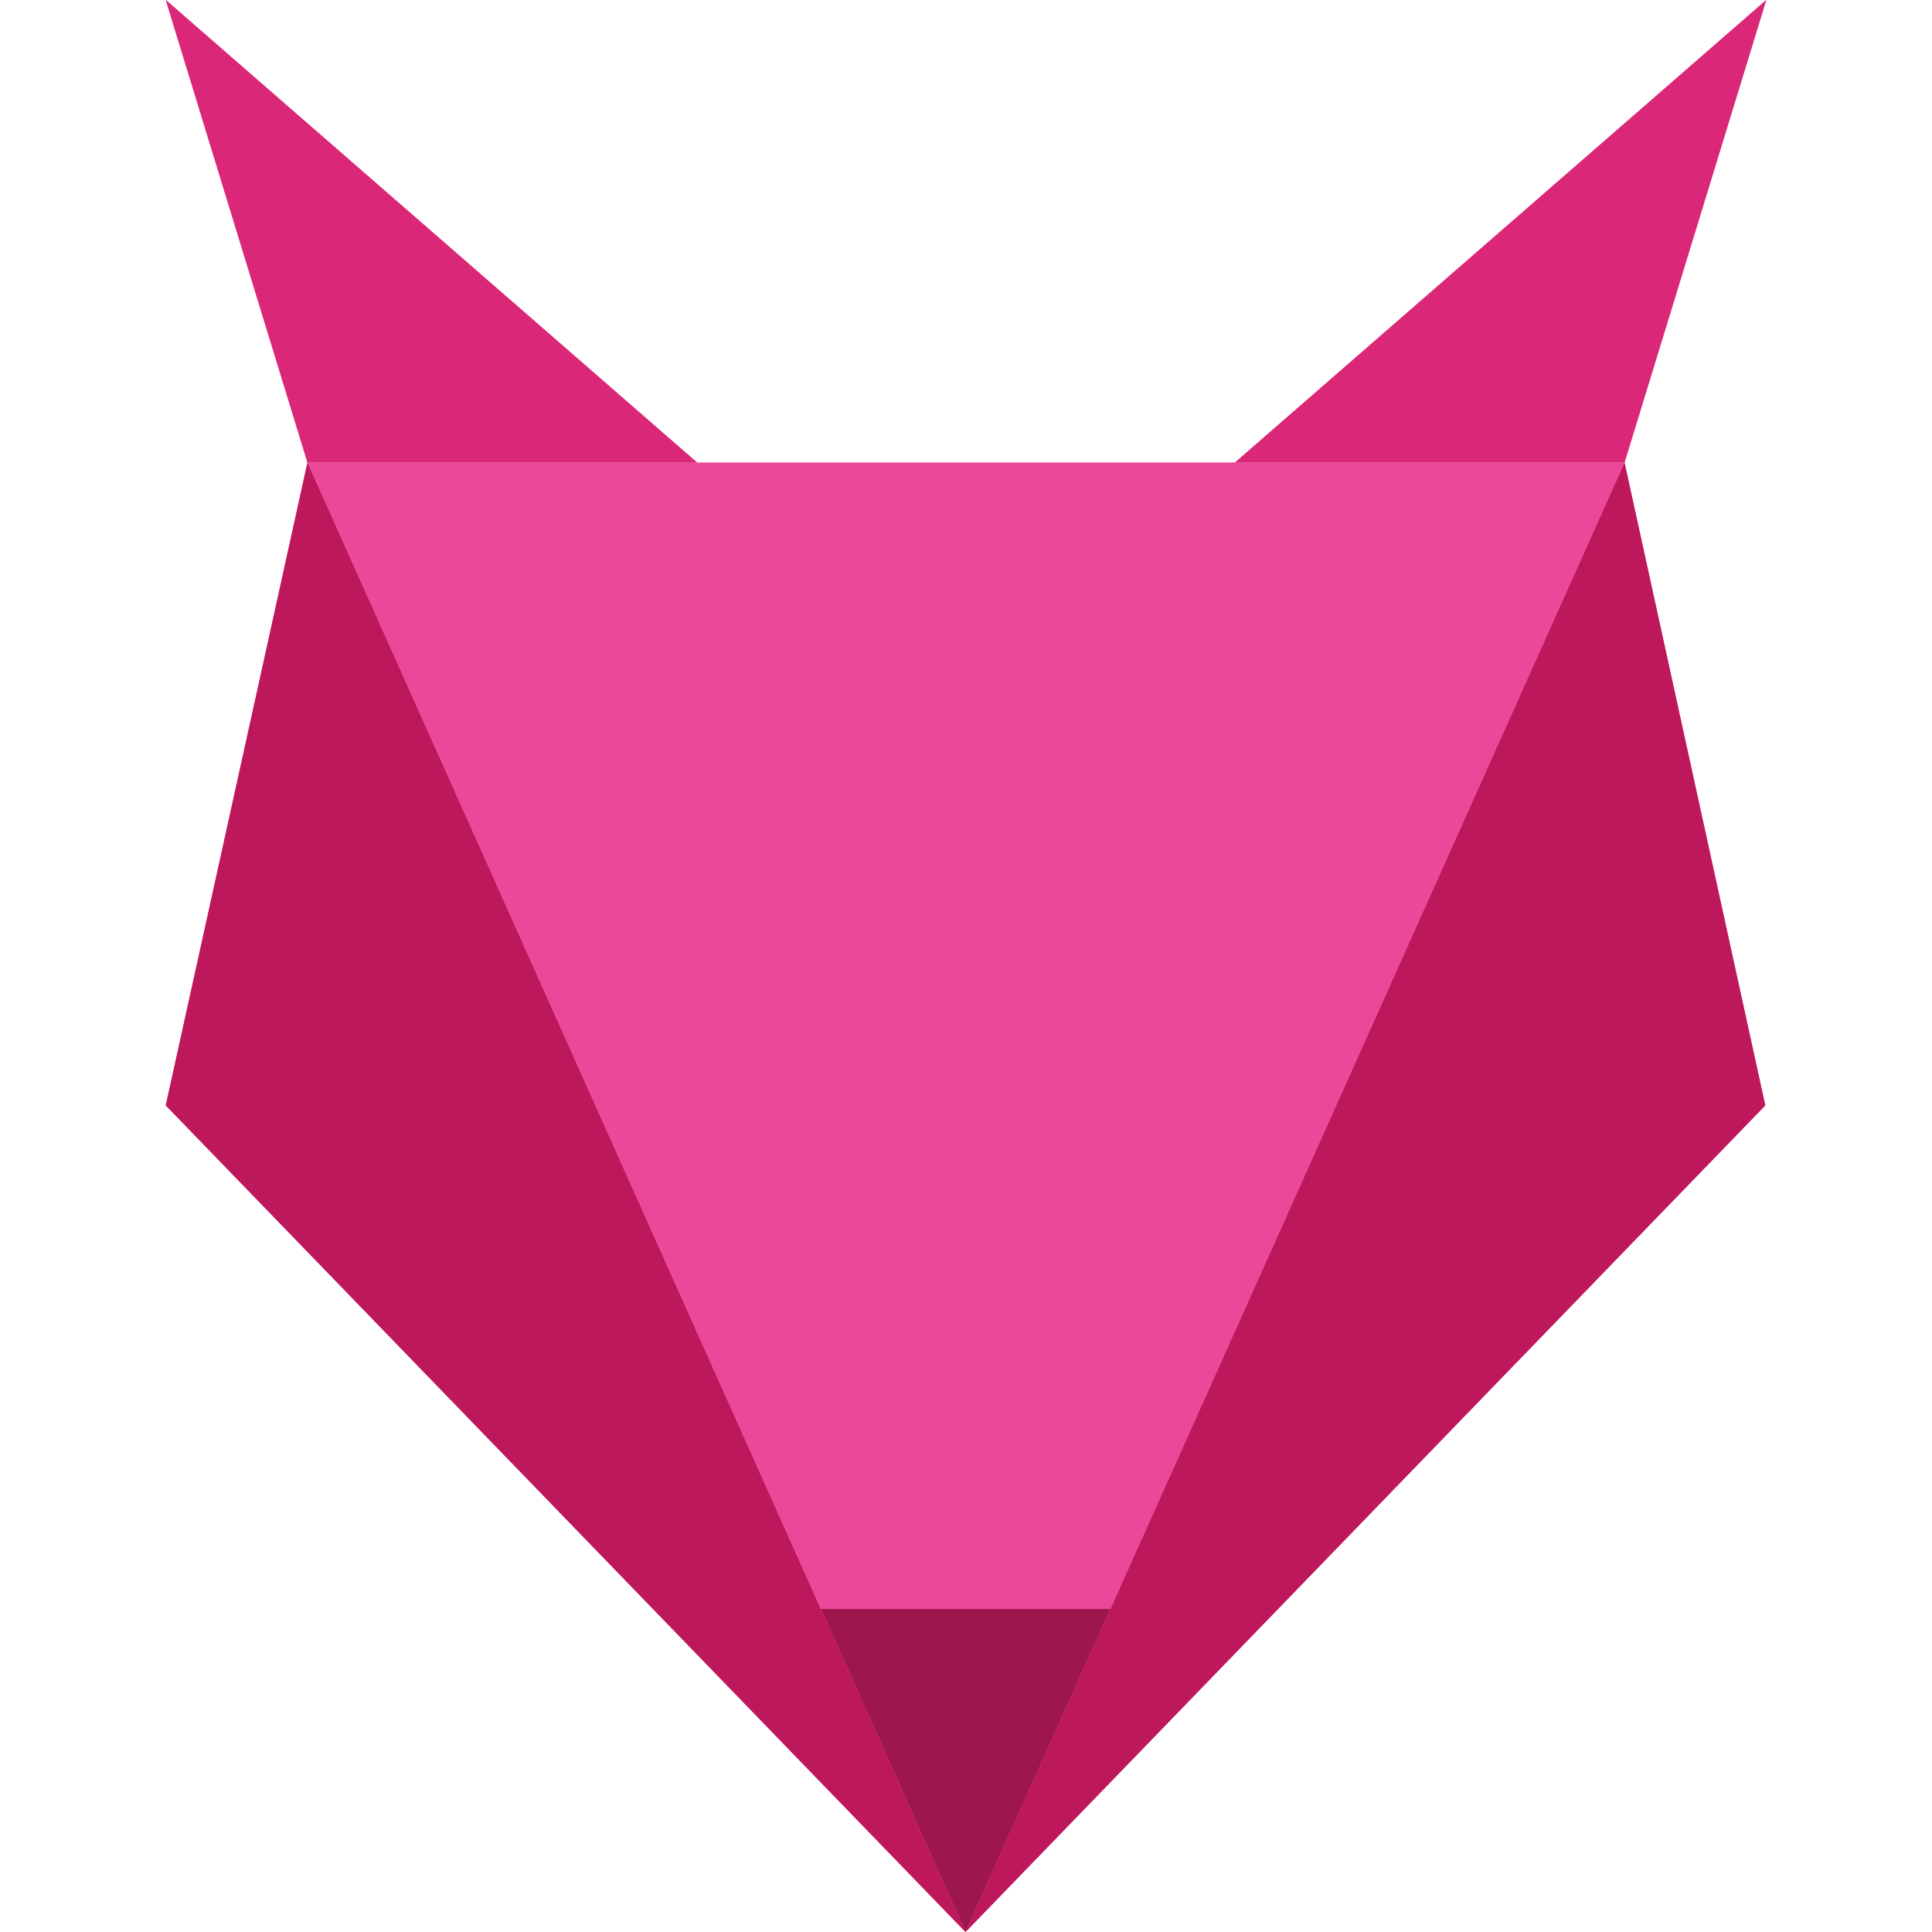
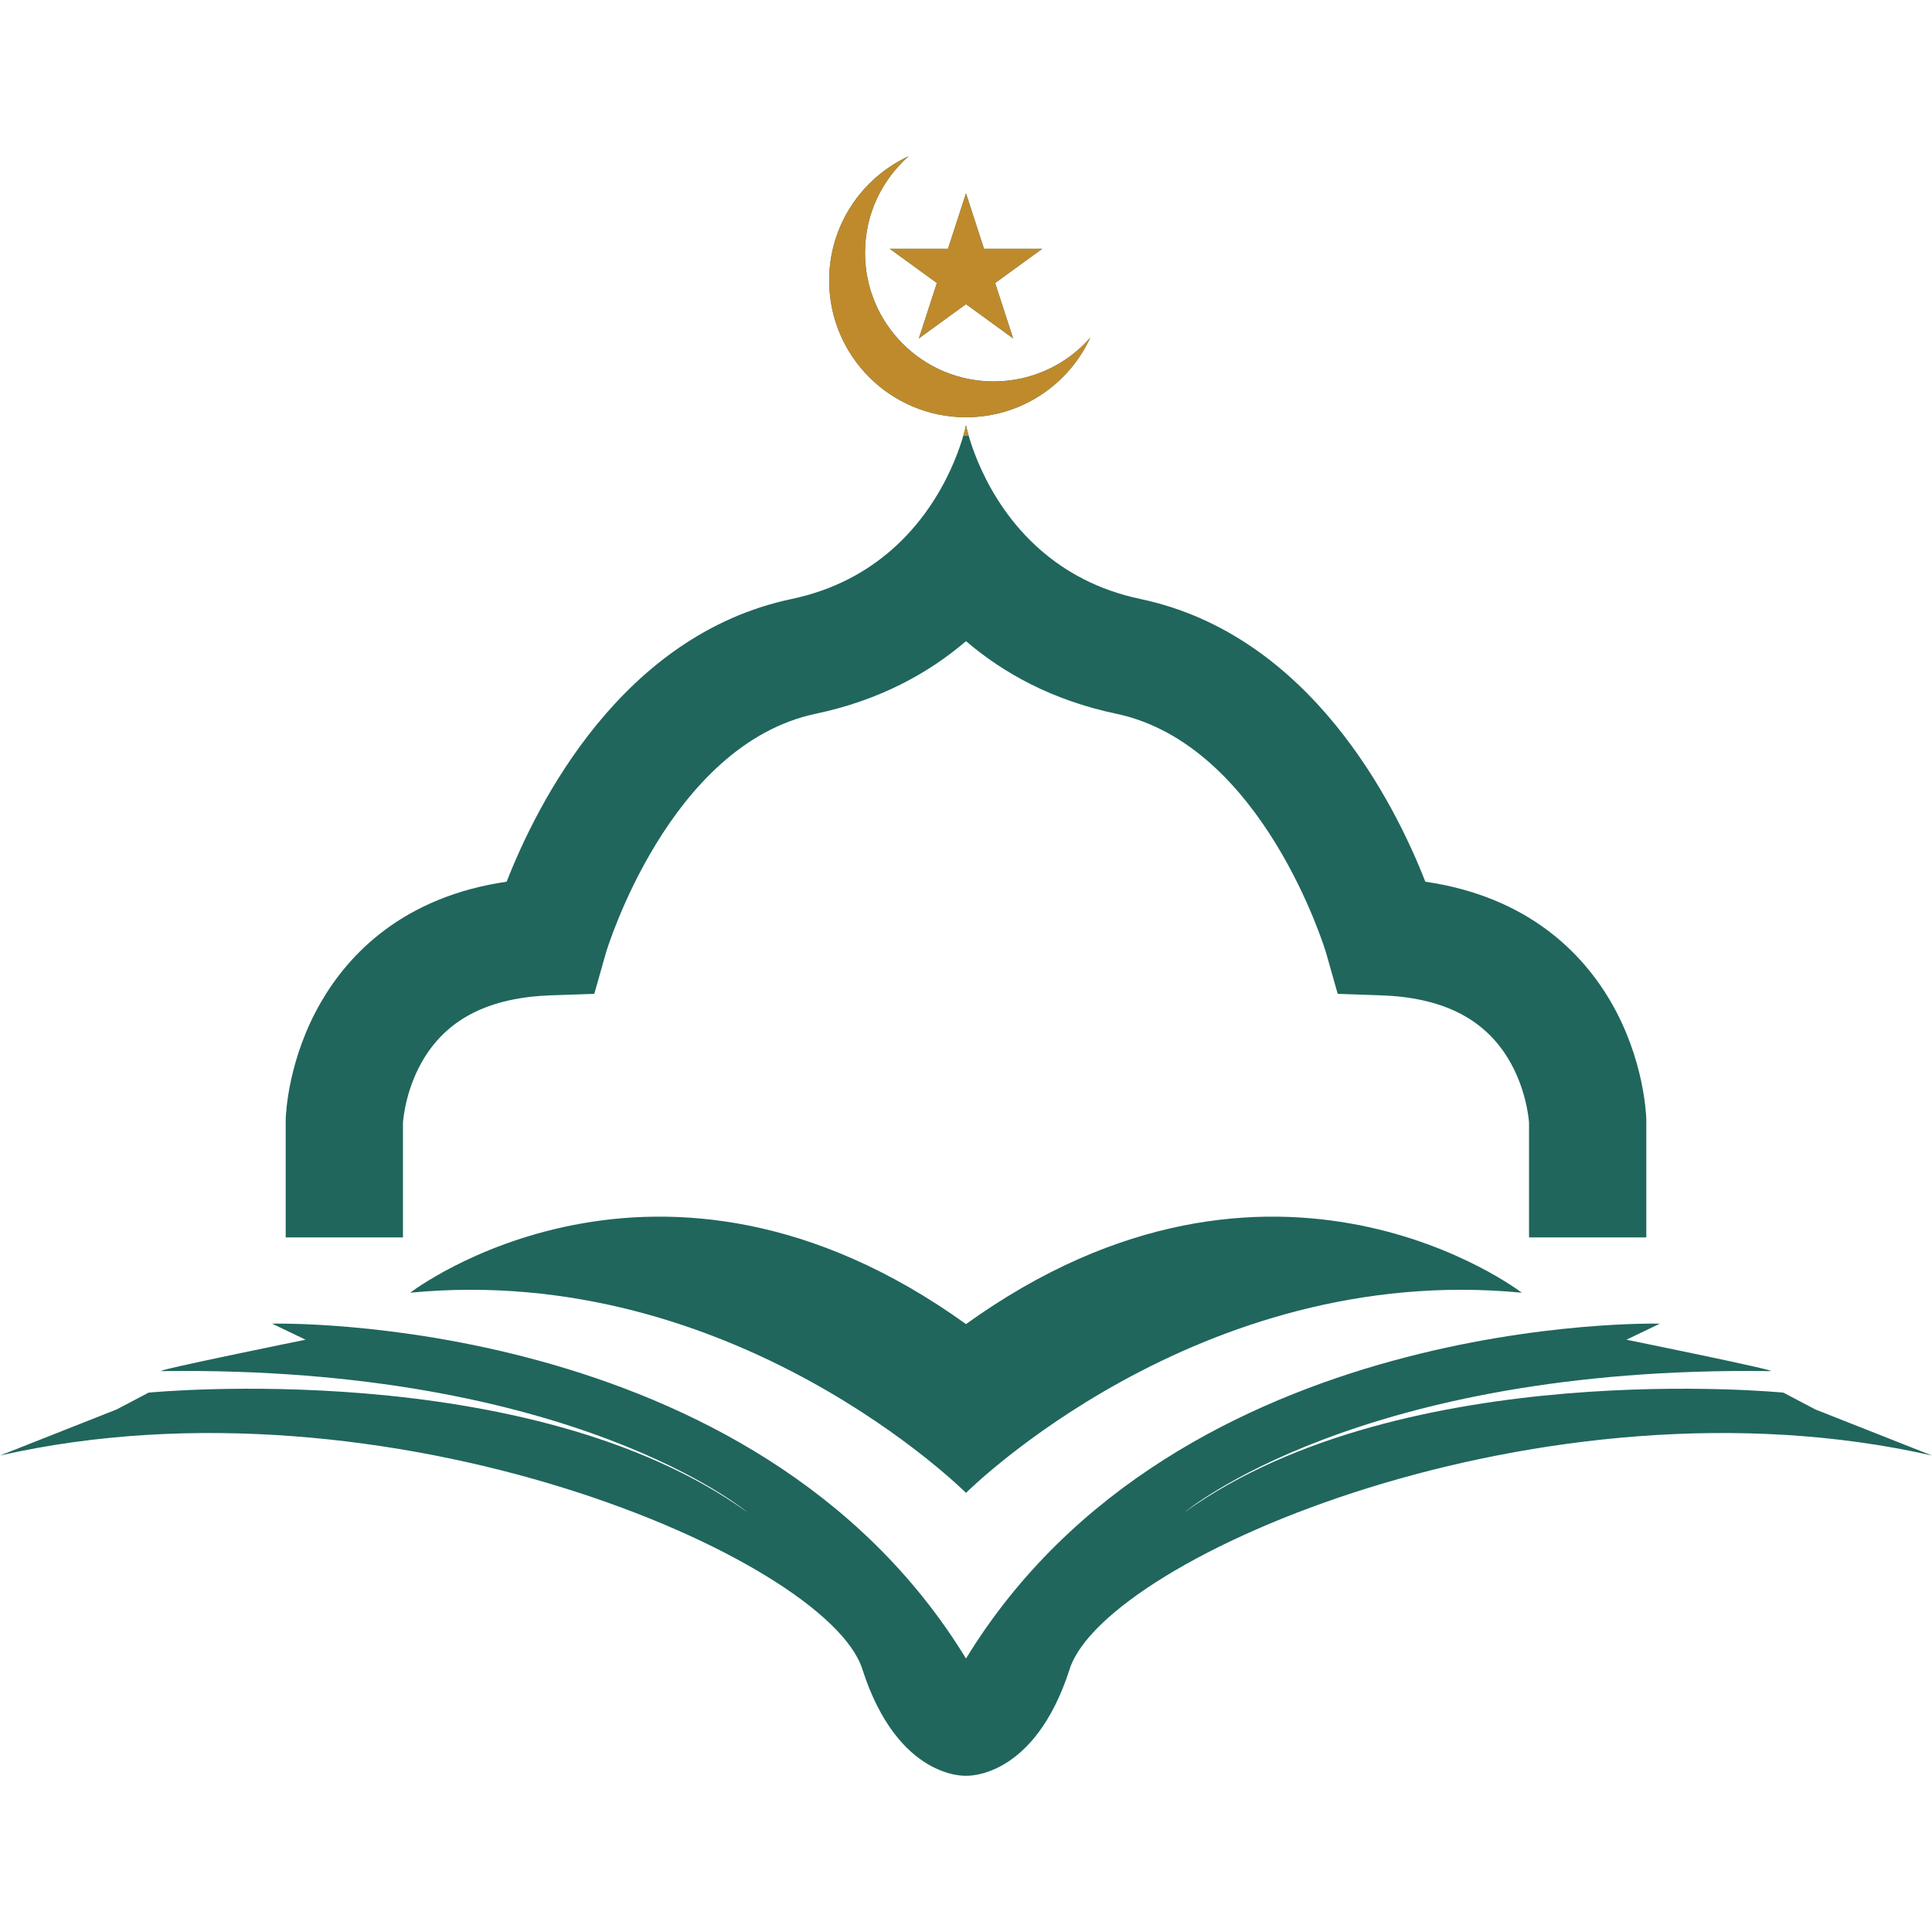
- <svg xmlns="http://www.w3.org/2000/svg" width="48" height="48" viewBox="0 0 48 48" fill="none">
-   <path fill-rule="evenodd" clip-rule="evenodd" d="M4.118 27.464L7.639 11.491L23.988 48L4.118 27.464Z" fill="#EC4899" />
-   <path fill-rule="evenodd" clip-rule="evenodd" d="M43.858 27.464L40.361 11.491L23.988 48L43.858 27.464Z" fill="#EC4899" />
-   <path fill-rule="evenodd" clip-rule="evenodd" d="M7.639 11.491L4.119 0L17.318 11.491H7.639Z" fill="#EC4899" />
-   <path fill-rule="evenodd" clip-rule="evenodd" d="M40.361 11.491L43.882 0L30.683 11.491H40.361Z" fill="#EC4899" />
-   <path d="M23.988 48L7.639 11.491H24H40.361L23.988 48Z" fill="#EC4899" />
-   <path d="M27.588 39.974H20.394L23.988 48L27.588 39.974Z" fill="#9D174D" />
-   <path fill-rule="evenodd" clip-rule="evenodd" d="M4.118 27.464L7.639 11.491L23.988 48L4.118 27.464Z" fill="#BE185D" />
-   <path fill-rule="evenodd" clip-rule="evenodd" d="M43.858 27.464L40.361 11.491L23.988 48L43.858 27.464Z" fill="#BE185D" />
-   <path fill-rule="evenodd" clip-rule="evenodd" d="M7.639 11.491L4.119 0L17.318 11.491H7.639Z" fill="#DB2777" />
-   <path fill-rule="evenodd" clip-rule="evenodd" d="M40.361 11.491L43.882 0L30.683 11.491H40.361Z" fill="#DB2777" />
+ <svg xmlns="http://www.w3.org/2000/svg" width="500" zoomAndPan="magnify" viewBox="0 0 375 375" height="500" preserveAspectRatio="xMidYMid meet" version="1.0">
+   <defs>
+     <clipPath id="5ba357b4a0">
+       <path d="M 0 256.879 L 375 256.879 L 375 344.676 L 0 344.676 Z M 0 256.879 " clip-rule="nonzero" />
+     </clipPath>
+     <clipPath id="f0652bee34">
+       <path d="M 160 30.234 L 212 30.234 L 212 81 L 160 81 Z M 160 30.234 " clip-rule="nonzero" />
+     </clipPath>
+     <clipPath id="edf93720f8">
+       <path d="M 55 82 L 320 82 L 320 84.609 L 55 84.609 Z M 55 82 " clip-rule="nonzero" />
+     </clipPath>
+     <clipPath id="cec5f4821b">
+       <path d="M 160 30.234 L 212 30.234 L 212 81 L 160 81 Z M 160 30.234 " clip-rule="nonzero" />
+     </clipPath>
+   </defs>
+   <path fill="#20665c" d="M 187.5 257.008 C 127.602 213.945 79.621 250.914 79.621 250.914 C 142.586 244.82 187.5 289.77 187.5 289.77 C 187.5 289.77 232.41 244.82 295.379 250.914 C 295.379 250.914 247.398 213.945 187.5 257.008 " fill-opacity="1" fill-rule="nonzero" />
+   <g clip-path="url(#5ba357b4a0)">
+     <path fill="#20665c" d="M 352.371 273.578 L 346.156 270.309 C 346.156 270.309 272.441 263.047 229.969 293.5 C 229.969 293.5 263.738 265.047 343.633 266.133 C 345.859 266.164 315.688 260.035 315.688 260.035 L 322.188 256.922 C 322.188 256.922 228.715 254.484 187.5 321.922 C 146.285 254.484 52.812 256.922 52.812 256.922 L 59.312 260.035 C 59.312 260.035 29.141 266.164 31.367 266.133 C 111.262 265.047 145.027 293.5 145.027 293.5 C 102.559 263.047 28.844 270.309 28.844 270.309 L 22.629 273.578 L 0 282.516 C 75.152 265.453 160.465 302.422 167.371 323.953 C 174.277 345.484 187.5 344.672 187.5 344.672 C 187.5 344.672 200.723 345.484 207.625 323.953 C 214.531 302.422 299.844 265.453 375 282.516 L 352.371 273.578 " fill-opacity="1" fill-rule="nonzero" />
+   </g>
+   <path fill="#20665c" d="M 319.547 217.316 C 319.516 216.137 319.055 205.477 312.688 194.5 C 307.27 185.152 296.727 174.07 276.656 171.137 C 270.754 156.031 254.359 123.215 221.355 116.266 C 213.109 114.531 206.812 110.969 202.008 106.789 C 190.562 96.828 187.66 83.336 187.5 82.535 C 187.336 83.336 184.434 96.828 172.988 106.789 C 168.184 110.969 161.891 114.531 153.645 116.266 C 120.637 123.215 104.242 156.031 98.34 171.137 C 78.27 174.07 67.727 185.152 62.312 194.5 C 55.945 205.477 55.484 216.137 55.453 217.316 L 55.453 240.176 L 78.215 240.176 L 78.215 217.914 C 78.281 217 78.836 211.016 82.379 205.289 C 87.168 197.543 95.238 193.586 107.047 193.188 L 115.352 192.906 L 117.617 184.918 C 117.73 184.516 129.816 144.543 158.332 138.539 C 170.734 135.93 180.242 130.66 187.5 124.449 C 194.758 130.66 204.262 135.93 216.664 138.539 C 245.18 144.543 257.266 184.516 257.383 184.918 L 259.648 192.906 L 267.949 193.188 C 279.762 193.586 287.832 197.543 292.621 205.289 C 296.16 211.016 296.719 217 296.785 217.914 L 296.785 240.176 L 319.547 240.176 L 319.547 217.316 " fill-opacity="1" fill-rule="nonzero" />
+   <g clip-path="url(#f0652bee34)">
+     <path fill="#20665c" d="M 187.5 80.988 C 198.191 80.988 207.398 74.672 211.609 65.566 C 207.035 70.758 200.336 74.035 192.875 74.035 C 179.082 74.035 167.898 62.852 167.898 49.059 C 167.898 41.594 171.176 34.898 176.367 30.324 C 167.262 34.531 160.941 43.742 160.941 54.434 C 160.941 69.102 172.832 80.988 187.5 80.988 " fill-opacity="1" fill-rule="nonzero" />
+   </g>
+   <path fill="#20665c" d="M 187.5 37.535 L 190.992 48.285 L 202.297 48.285 L 193.152 54.93 L 196.645 65.68 L 187.5 59.035 L 178.355 65.68 L 181.848 54.93 L 172.703 48.285 L 184.008 48.285 L 187.5 37.535 " fill-opacity="1" fill-rule="nonzero" />
+   <g clip-path="url(#edf93720f8)">
+     <path fill="#bf8a2c" d="M 319.547 217.316 C 319.516 216.137 319.055 205.477 312.688 194.5 C 307.27 185.152 296.727 174.07 276.656 171.137 C 270.754 156.031 254.359 123.215 221.355 116.266 C 213.109 114.531 206.812 110.969 202.008 106.789 C 190.562 96.828 187.66 83.336 187.5 82.535 C 187.336 83.336 184.434 96.828 172.988 106.789 C 168.184 110.969 161.891 114.531 153.645 116.266 C 120.637 123.215 104.242 156.031 98.34 171.137 C 78.27 174.07 67.727 185.152 62.312 194.5 C 55.945 205.477 55.484 216.137 55.453 217.316 L 55.453 240.176 L 78.215 240.176 L 78.215 217.914 C 78.281 217 78.836 211.016 82.379 205.289 C 87.168 197.543 95.238 193.586 107.047 193.188 L 115.352 192.906 L 117.617 184.918 C 117.73 184.516 129.816 144.543 158.332 138.539 C 170.734 135.93 180.242 130.66 187.5 124.449 C 194.758 130.66 204.262 135.93 216.664 138.539 C 245.18 144.543 257.266 184.516 257.383 184.918 L 259.648 192.906 L 267.949 193.188 C 279.762 193.586 287.832 197.543 292.621 205.289 C 296.16 211.016 296.719 217 296.785 217.914 L 296.785 240.176 L 319.547 240.176 L 319.547 217.316 " fill-opacity="1" fill-rule="nonzero" />
+   </g>
+   <g clip-path="url(#cec5f4821b)">
+     <path fill="#bf8a2c" d="M 187.5 80.988 C 198.191 80.988 207.398 74.672 211.609 65.566 C 207.035 70.758 200.336 74.035 192.875 74.035 C 179.082 74.035 167.898 62.852 167.898 49.059 C 167.898 41.594 171.176 34.898 176.367 30.324 C 167.262 34.531 160.941 43.742 160.941 54.434 C 160.941 69.102 172.832 80.988 187.5 80.988 " fill-opacity="1" fill-rule="nonzero" />
+   </g>
+   <path fill="#bf8a2c" d="M 187.5 37.535 L 190.992 48.285 L 202.297 48.285 L 193.152 54.93 L 196.645 65.68 L 187.5 59.035 L 178.355 65.68 L 181.848 54.93 L 172.703 48.285 L 184.008 48.285 L 187.5 37.535 " fill-opacity="1" fill-rule="nonzero" />
</svg>
